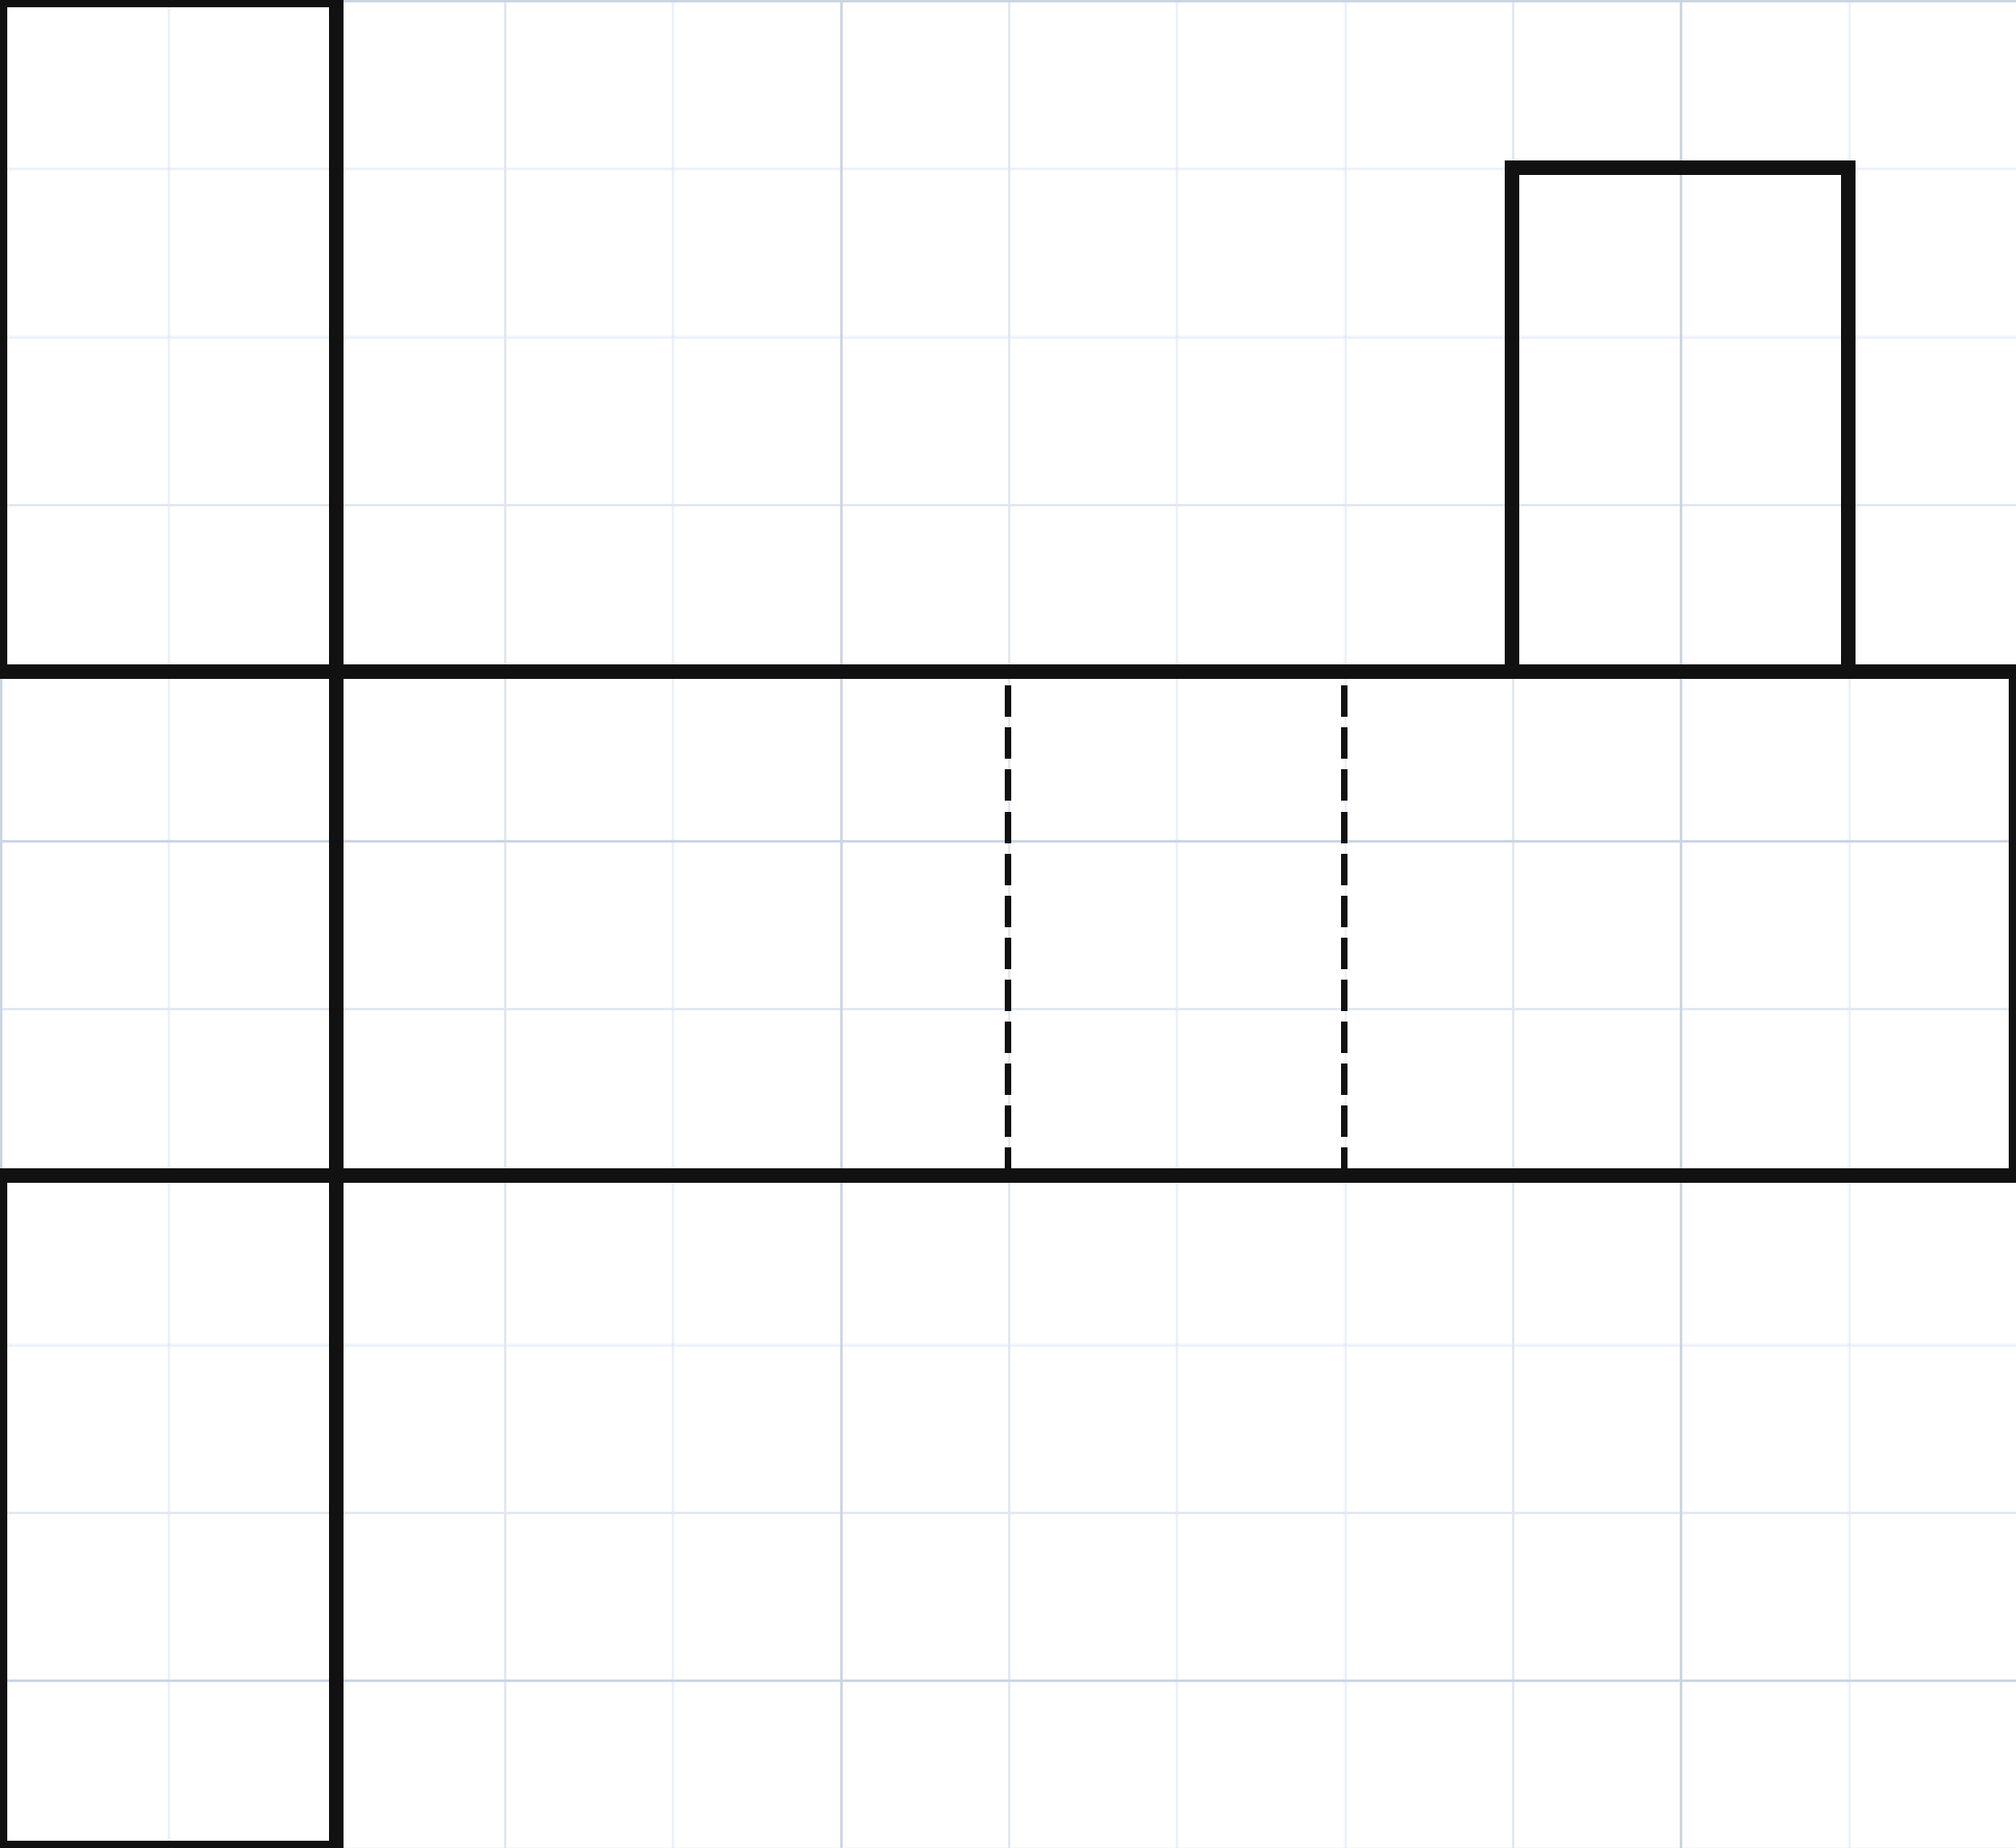
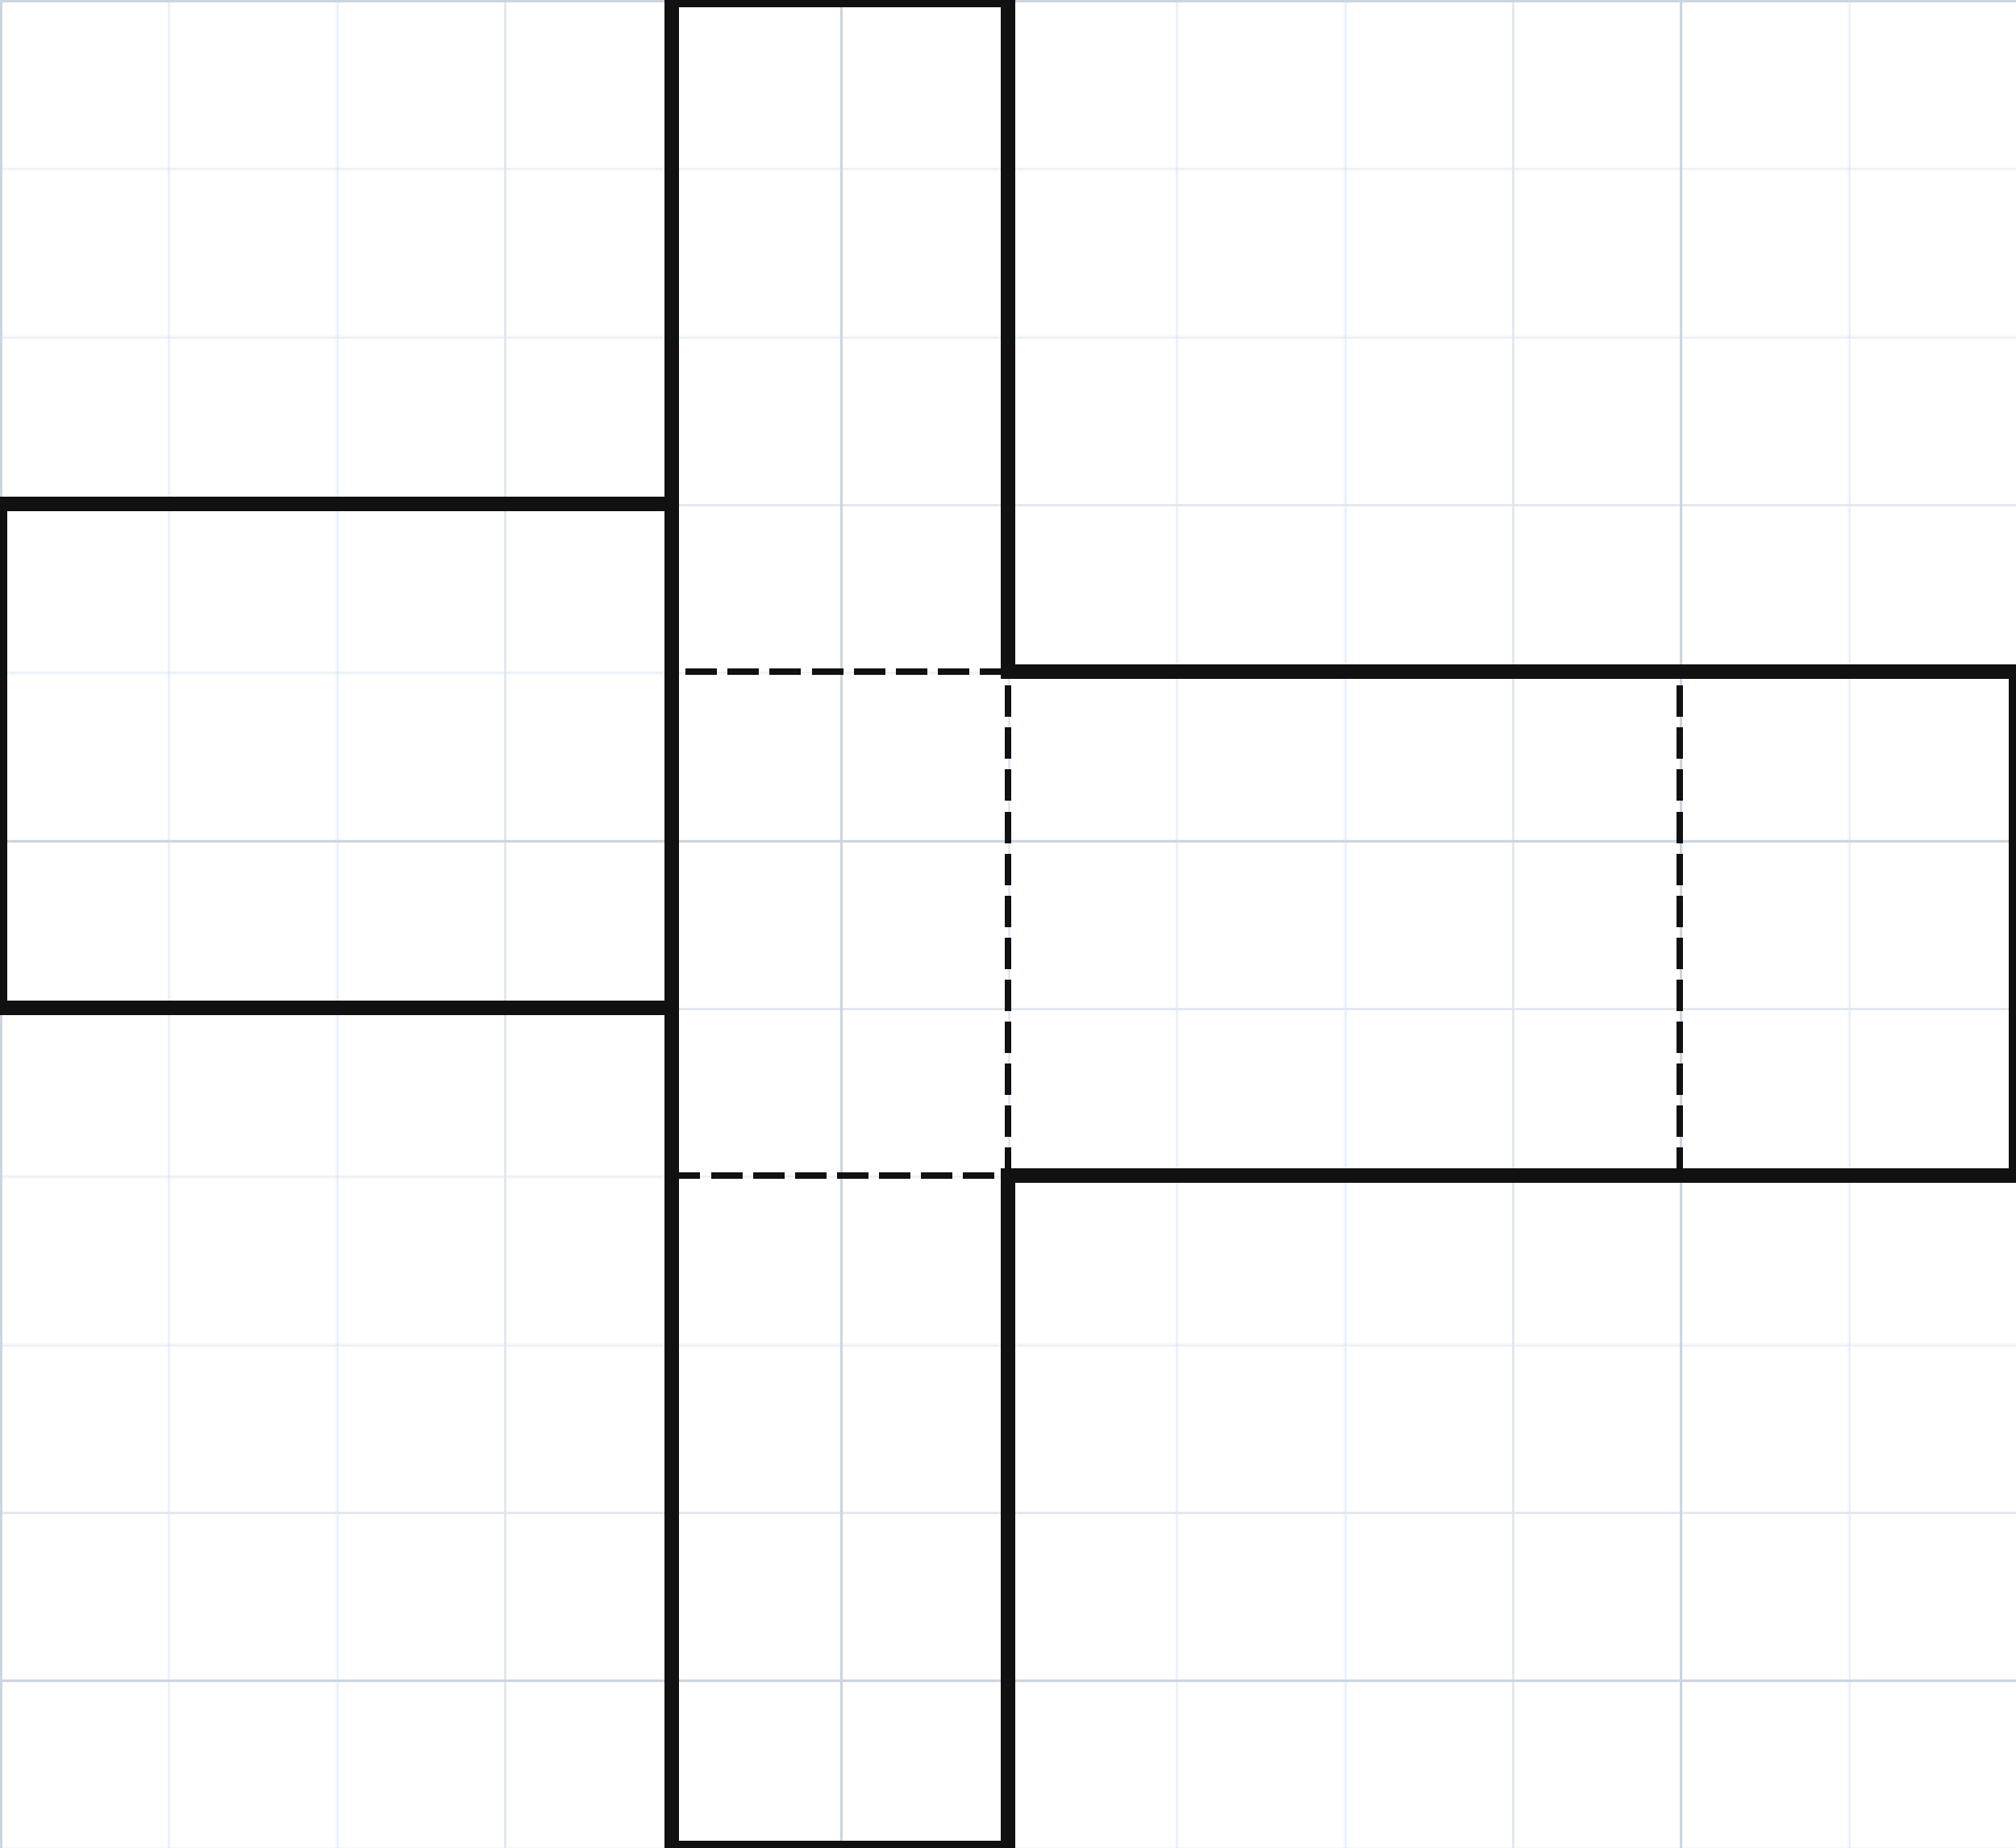
<svg xmlns="http://www.w3.org/2000/svg" width="480" height="440" viewBox="0 0 480 440" shape-rendering="crispEdges">
  <defs>
    <pattern id="gridMinor" width="40" height="40" patternUnits="userSpaceOnUse">
      <path d="M 40 0 L 0 0 0 40" fill="none" stroke="#e2e8f0" stroke-width="1" />
    </pattern>
    <pattern id="gridMajor" width="200" height="200" patternUnits="userSpaceOnUse">
      <path d="M 200 0 L 0 0 0 200" fill="none" stroke="#cbd5e1" stroke-width="1" />
    </pattern>
  </defs>
  <rect width="100%" height="100%" fill="white" />
  <rect width="100%" height="100%" fill="url(#gridMinor)" />
  <rect width="100%" height="100%" fill="url(#gridMajor)" />
-   <line x1="80" y1="160" x2="240" y2="160" stroke="#111111" stroke-width="3.5" stroke-linecap="square" />
+   <line x1="240" y1="160" x2="160" y2="160" stroke="#111111" stroke-width="1.5" stroke-linecap="square" stroke-dasharray="6 4" />
  <line x1="240" y1="280" x2="240" y2="160" stroke="#111111" stroke-width="1.5" stroke-linecap="square" stroke-dasharray="6 4" />
-   <line x1="240" y1="280" x2="80" y2="280" stroke="#111111" stroke-width="3.5" stroke-linecap="square" />
-   <line x1="80" y1="280" x2="80" y2="160" stroke="#111111" stroke-width="3.5" stroke-linecap="square" />
-   <line x1="240" y1="160" x2="320" y2="160" stroke="#111111" stroke-width="3.5" stroke-linecap="square" />
-   <line x1="320" y1="280" x2="320" y2="160" stroke="#111111" stroke-width="1.5" stroke-linecap="square" stroke-dasharray="6 4" />
-   <line x1="320" y1="280" x2="240" y2="280" stroke="#111111" stroke-width="3.5" stroke-linecap="square" />
-   <line x1="320" y1="160" x2="480" y2="160" stroke="#111111" stroke-width="3.5" stroke-linecap="square" />
+   <line x1="160" y1="280" x2="240" y2="280" stroke="#111111" stroke-width="1.5" stroke-linecap="square" stroke-dasharray="6 4" />
+   <line x1="160" y1="280" x2="160" y2="160" stroke="#111111" stroke-width="3.5" stroke-linecap="square" />
+   <line x1="240" y1="160" x2="400" y2="160" stroke="#111111" stroke-width="3.5" stroke-linecap="square" />
+   <line x1="400" y1="280" x2="400" y2="160" stroke="#111111" stroke-width="1.5" stroke-linecap="square" stroke-dasharray="6 4" />
+   <line x1="400" y1="280" x2="240" y2="280" stroke="#111111" stroke-width="3.5" stroke-linecap="square" />
+   <line x1="400" y1="160" x2="480" y2="160" stroke="#111111" stroke-width="3.5" stroke-linecap="square" />
  <line x1="480" y1="160" x2="480" y2="280" stroke="#111111" stroke-width="3.5" stroke-linecap="square" />
-   <line x1="480" y1="280" x2="320" y2="280" stroke="#111111" stroke-width="3.5" stroke-linecap="square" />
-   <line x1="0" y1="0" x2="80" y2="0" stroke="#111111" stroke-width="3.5" stroke-linecap="square" />
-   <line x1="80" y1="0" x2="80" y2="160" stroke="#111111" stroke-width="3.5" stroke-linecap="square" />
-   <line x1="80" y1="160" x2="0" y2="160" stroke="#111111" stroke-width="3.5" stroke-linecap="square" />
-   <line x1="0" y1="160" x2="0" y2="0" stroke="#111111" stroke-width="3.5" stroke-linecap="square" />
-   <line x1="0" y1="280" x2="80" y2="280" stroke="#111111" stroke-width="3.5" stroke-linecap="square" />
-   <line x1="80" y1="280" x2="80" y2="440" stroke="#111111" stroke-width="3.5" stroke-linecap="square" />
-   <line x1="80" y1="440" x2="0" y2="440" stroke="#111111" stroke-width="3.5" stroke-linecap="square" />
-   <line x1="0" y1="440" x2="0" y2="280" stroke="#111111" stroke-width="3.5" stroke-linecap="square" />
-   <line x1="360" y1="40" x2="440" y2="40" stroke="#111111" stroke-width="3.5" stroke-linecap="square" />
-   <line x1="440" y1="40" x2="440" y2="160" stroke="#111111" stroke-width="3.5" stroke-linecap="square" />
-   <line x1="440" y1="160" x2="360" y2="160" stroke="#111111" stroke-width="3.5" stroke-linecap="square" />
-   <line x1="360" y1="160" x2="360" y2="40" stroke="#111111" stroke-width="3.5" stroke-linecap="square" />
+   <line x1="480" y1="280" x2="400" y2="280" stroke="#111111" stroke-width="3.5" stroke-linecap="square" />
+   <line x1="160" y1="0" x2="240" y2="0" stroke="#111111" stroke-width="3.5" stroke-linecap="square" />
+   <line x1="240" y1="0" x2="240" y2="160" stroke="#111111" stroke-width="3.5" stroke-linecap="square" />
+   <line x1="160" y1="160" x2="160" y2="0" stroke="#111111" stroke-width="3.5" stroke-linecap="square" />
+   <line x1="240" y1="280" x2="240" y2="440" stroke="#111111" stroke-width="3.5" stroke-linecap="square" />
+   <line x1="240" y1="440" x2="160" y2="440" stroke="#111111" stroke-width="3.5" stroke-linecap="square" />
+   <line x1="160" y1="440" x2="160" y2="280" stroke="#111111" stroke-width="3.5" stroke-linecap="square" />
+   <line x1="0" y1="120" x2="160" y2="120" stroke="#111111" stroke-width="3.5" stroke-linecap="square" />
+   <line x1="160" y1="120" x2="160" y2="240" stroke="#111111" stroke-width="3.5" stroke-linecap="square" />
+   <line x1="160" y1="240" x2="0" y2="240" stroke="#111111" stroke-width="3.5" stroke-linecap="square" />
+   <line x1="0" y1="240" x2="0" y2="120" stroke="#111111" stroke-width="3.5" stroke-linecap="square" />
</svg>
